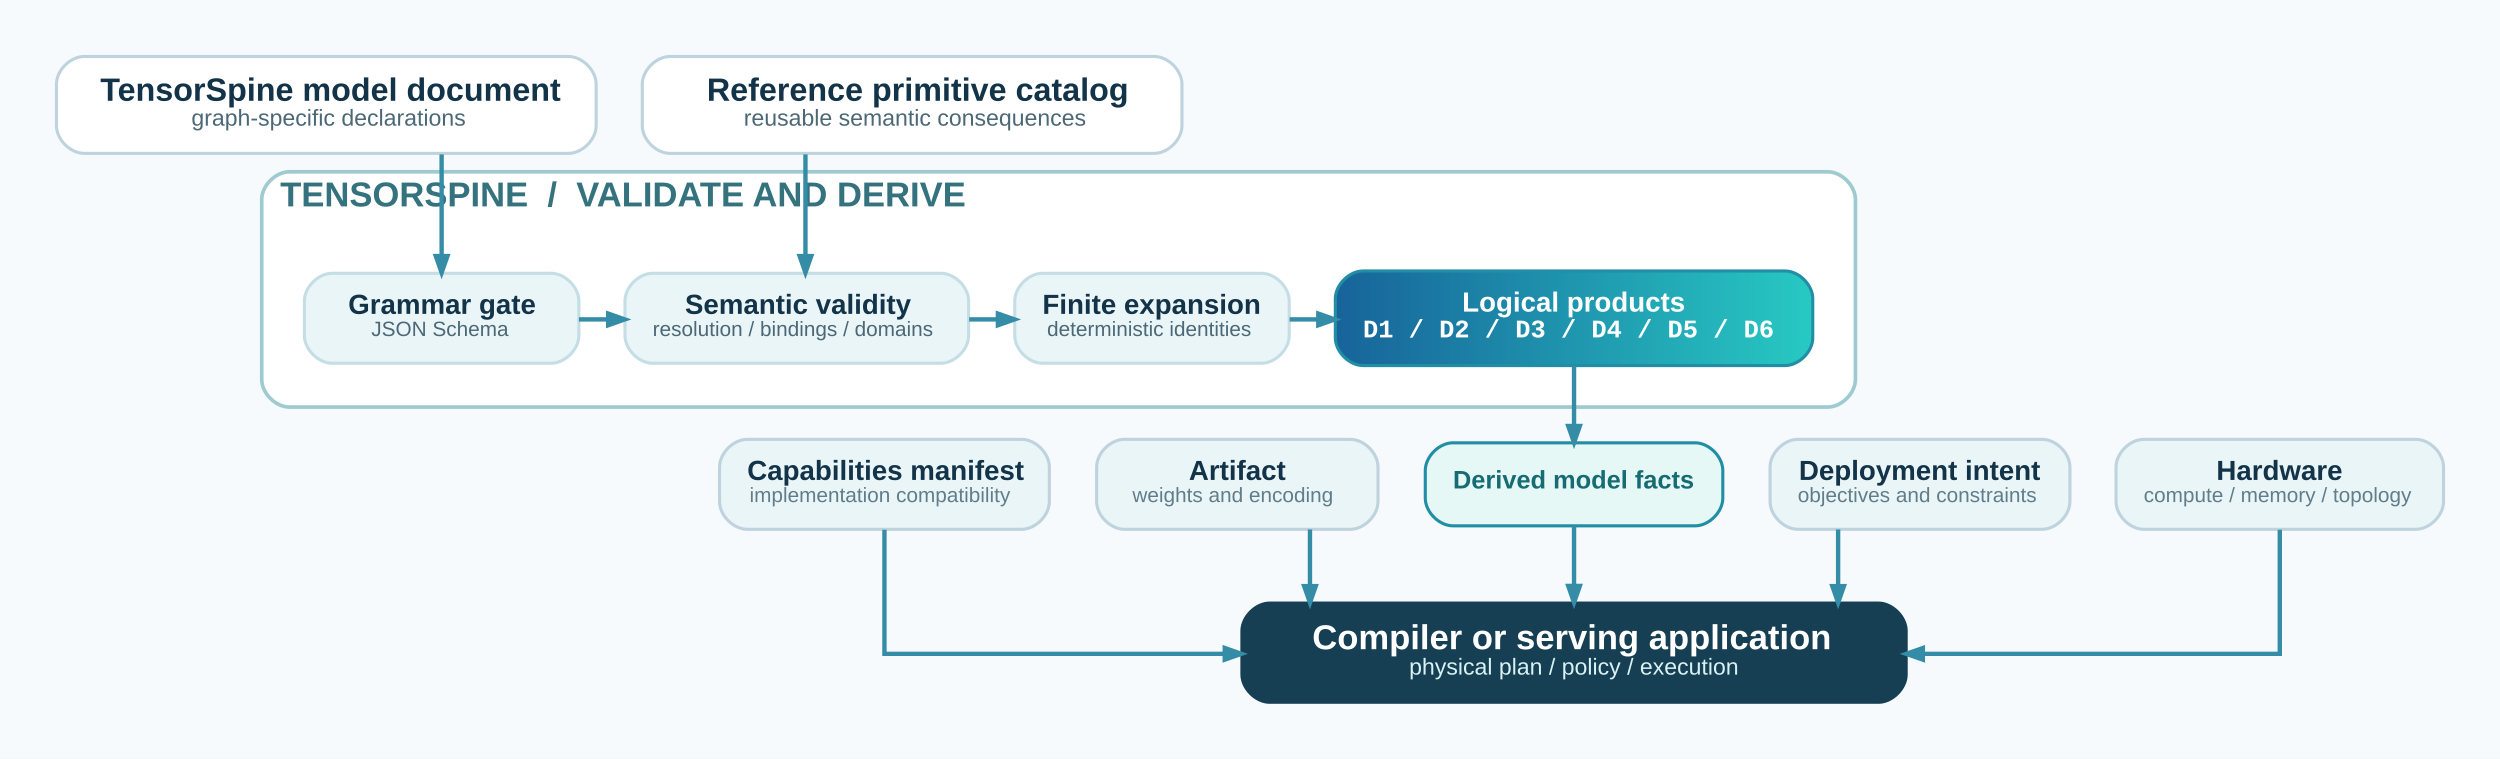
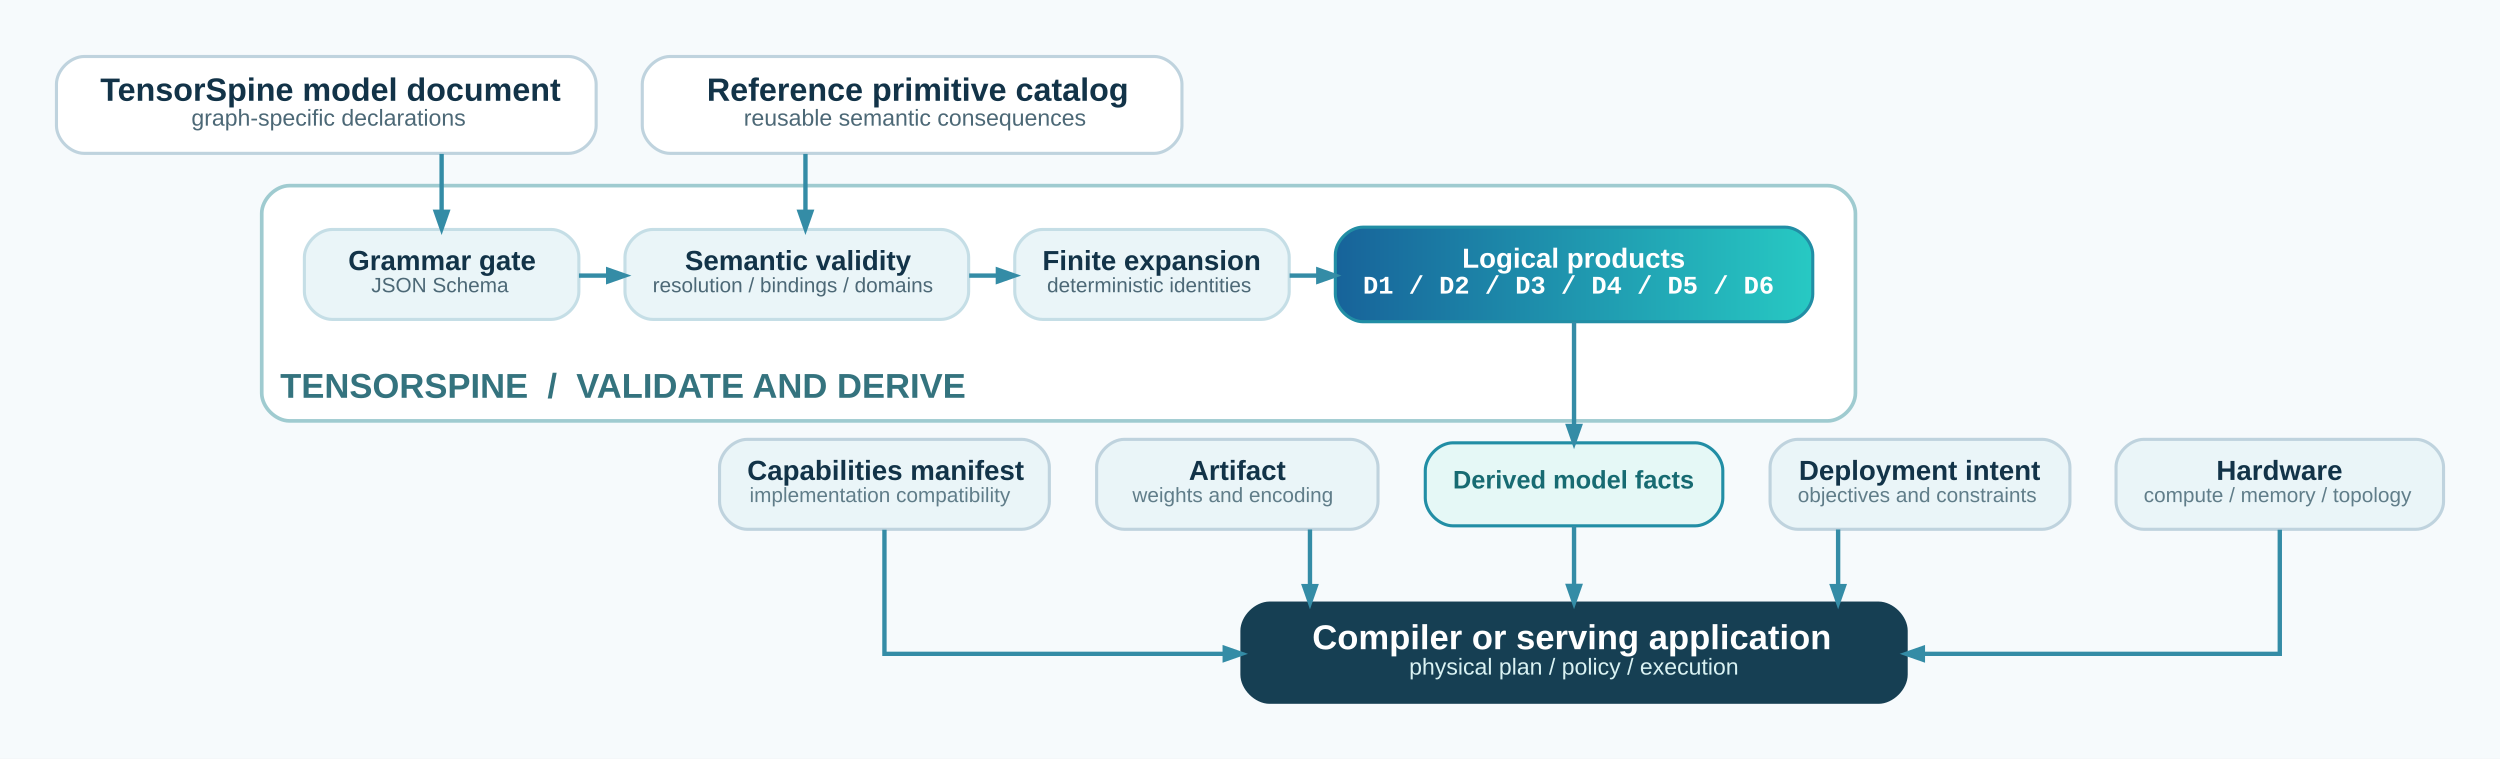
<svg xmlns="http://www.w3.org/2000/svg" width="1084pt" height="329pt" viewBox="0.00 0.00 1083.96 328.96">
  <g id="graph0" class="graph" transform="scale(1 1) rotate(0) translate(24.48 304.48)">
    <polygon fill="#f6fafc" stroke="transparent" points="-24.48,24.48 -24.48,-304.48 1059.48,-304.48 1059.48,24.48 -24.48,24.48" />
    <g id="clust2" class="cluster">
-       <path fill="#ffffff" stroke="#9fcbd0" stroke-width="1.6" d="M101,-128C101,-128 768,-128 768,-128 774,-128 780,-134 780,-140 780,-140 780,-218 780,-218 780,-224 774,-230 768,-230 768,-230 101,-230 101,-230 95,-230 89,-224 89,-218 89,-218 89,-140 89,-140 89,-134 95,-128 101,-128" />
-       <text text-anchor="start" x="97" y="-215" font-family="Arial" font-weight="bold" font-size="15.00" fill="#34737e">TENSORSPINE  /  VALIDATE AND DERIVE</text>
+       <path fill="#ffffff" stroke="#9fcbd0" stroke-width="1.6" d="M101,-122C101,-122 768,-122 768,-122 774,-122 780,-128 780,-134 780,-134 780,-212 780,-212 780,-218 774,-224 768,-224 768,-224 101,-224 101,-224 95,-224 89,-218 89,-212 89,-212 89,-134 89,-134 89,-128 95,-122 101,-122" />
+       <text text-anchor="start" x="97" y="-132" font-family="Arial" font-weight="bold" font-size="15.00" fill="#34737e">TENSORSPINE  /  VALIDATE AND DERIVE</text>
    </g>
    <g id="node1" class="node">
      <path fill="#ffffff" stroke="#bfd3de" stroke-width="1.35" d="M222,-280C222,-280 12,-280 12,-280 6,-280 0,-274 0,-268 0,-268 0,-250 0,-250 0,-244 6,-238 12,-238 12,-238 222,-238 222,-238 228,-238 234,-244 234,-250 234,-250 234,-268 234,-268 234,-274 228,-280 222,-280" />
      <text text-anchor="start" x="19" y="-260.8" font-family="Arial" font-weight="bold" font-size="14.00" fill="#123348">TensorSpine model document</text>
      <text text-anchor="start" x="58.5" y="-250" font-family="Arial" font-size="10.00" fill="#4c6876">graph-specific declarations</text>
    </g>
    <g id="node3" class="node">
-       <path fill="#eaf5f8" stroke="#c5dee6" stroke-width="1.35" d="M214.5,-186C214.5,-186 119.5,-186 119.5,-186 113.5,-186 107.5,-180 107.5,-174 107.5,-174 107.5,-159 107.5,-159 107.5,-153 113.5,-147 119.5,-147 119.5,-147 214.5,-147 214.5,-147 220.5,-147 226.5,-153 226.5,-159 226.5,-159 226.5,-174 226.5,-174 226.5,-180 220.5,-186 214.5,-186" />
-       <text text-anchor="start" x="126.5" y="-168.4" font-family="Arial" font-weight="bold" font-size="12.00" fill="#123348">Grammar gate</text>
-       <text text-anchor="start" x="136.5" y="-158.8" font-family="Arial" font-size="9.00" fill="#4c6876">JSON Schema</text>
+       <path fill="#eaf5f8" stroke="#c5dee6" stroke-width="1.35" d="M214.5,-205C214.5,-205 119.5,-205 119.5,-205 113.5,-205 107.5,-199 107.5,-193 107.5,-193 107.5,-178 107.5,-178 107.5,-172 113.5,-166 119.5,-166 119.5,-166 214.5,-166 214.5,-166 220.5,-166 226.5,-172 226.5,-178 226.5,-178 226.5,-193 226.5,-193 226.5,-199 220.5,-205 214.5,-205" />
+       <text text-anchor="start" x="126.5" y="-187.4" font-family="Arial" font-weight="bold" font-size="12.00" fill="#123348">Grammar gate</text>
+       <text text-anchor="start" x="136.5" y="-177.8" font-family="Arial" font-size="9.00" fill="#4c6876">JSON Schema</text>
    </g>
    <g id="edge8" class="edge">
-       <path fill="none" stroke="#348ca6" stroke-width="1.9" d="M167,-237.55C167,-237.55 167,-193.46 167,-193.46" />
-       <polygon fill="#348ca6" stroke="#348ca6" stroke-width="1.9" points="169.52,-193.46 167,-186.26 164.48,-193.46 169.52,-193.46" />
+       <path fill="none" stroke="#348ca6" stroke-width="1.9" d="M167,-237.74C167,-237.74 167,-212.65 167,-212.65" />
+       <polygon fill="#348ca6" stroke="#348ca6" stroke-width="1.9" points="169.52,-212.65 167,-205.45 164.48,-212.65 169.52,-212.65" />
    </g>
    <g id="node2" class="node">
      <path fill="#ffffff" stroke="#bfd3de" stroke-width="1.35" d="M476,-280C476,-280 266,-280 266,-280 260,-280 254,-274 254,-268 254,-268 254,-250 254,-250 254,-244 260,-238 266,-238 266,-238 476,-238 476,-238 482,-238 488,-244 488,-250 488,-250 488,-268 488,-268 488,-274 482,-280 476,-280" />
      <text text-anchor="start" x="282" y="-260.8" font-family="Arial" font-weight="bold" font-size="14.00" fill="#123348">Reference primitive catalog</text>
      <text text-anchor="start" x="298" y="-250" font-family="Arial" font-size="10.00" fill="#4c6876">reusable semantic consequences</text>
    </g>
    <g id="node4" class="node">
-       <path fill="#eaf5f8" stroke="#c5dee6" stroke-width="1.35" d="M383.5,-186C383.5,-186 258.5,-186 258.5,-186 252.5,-186 246.5,-180 246.5,-174 246.5,-174 246.5,-159 246.5,-159 246.5,-153 252.5,-147 258.5,-147 258.5,-147 383.5,-147 383.5,-147 389.5,-147 395.5,-153 395.5,-159 395.5,-159 395.5,-174 395.5,-174 395.5,-180 389.5,-186 383.5,-186" />
-       <text text-anchor="start" x="272.5" y="-168.4" font-family="Arial" font-weight="bold" font-size="12.00" fill="#123348">Semantic validity</text>
-       <text text-anchor="start" x="258.5" y="-158.8" font-family="Arial" font-size="9.00" fill="#4c6876">resolution / bindings / domains</text>
+       <path fill="#eaf5f8" stroke="#c5dee6" stroke-width="1.35" d="M383.5,-205C383.5,-205 258.5,-205 258.5,-205 252.5,-205 246.5,-199 246.5,-193 246.5,-193 246.5,-178 246.5,-178 246.5,-172 252.5,-166 258.5,-166 258.5,-166 383.5,-166 383.5,-166 389.5,-166 395.5,-172 395.5,-178 395.5,-178 395.5,-193 395.5,-193 395.5,-199 389.5,-205 383.5,-205" />
+       <text text-anchor="start" x="272.5" y="-187.4" font-family="Arial" font-weight="bold" font-size="12.00" fill="#123348">Semantic validity</text>
+       <text text-anchor="start" x="258.5" y="-177.8" font-family="Arial" font-size="9.00" fill="#4c6876">resolution / bindings / domains</text>
    </g>
    <g id="edge9" class="edge">
-       <path fill="none" stroke="#348ca6" stroke-width="1.9" d="M324.75,-237.55C324.75,-237.55 324.75,-193.46 324.75,-193.46" />
-       <polygon fill="#348ca6" stroke="#348ca6" stroke-width="1.9" points="327.27,-193.46 324.75,-186.26 322.23,-193.46 327.27,-193.46" />
+       <path fill="none" stroke="#348ca6" stroke-width="1.9" d="M324.75,-237.74C324.75,-237.74 324.75,-212.65 324.75,-212.65" />
+       <polygon fill="#348ca6" stroke="#348ca6" stroke-width="1.9" points="327.27,-212.65 324.75,-205.45 322.23,-212.65 327.27,-212.65" />
    </g>
    <g id="edge1" class="edge">
-       <path fill="none" stroke="#348ca6" stroke-width="1.9" d="M226.54,-166C226.54,-166 239.22,-166 239.22,-166" />
-       <polygon fill="#348ca6" stroke="#348ca6" stroke-width="1.9" points="239.22,-168.52 246.42,-166 239.22,-163.48 239.22,-168.52" />
+       <path fill="none" stroke="#348ca6" stroke-width="1.9" d="M226.54,-185C226.54,-185 239.22,-185 239.22,-185" />
+       <polygon fill="#348ca6" stroke="#348ca6" stroke-width="1.9" points="239.22,-187.52 246.42,-185 239.22,-182.48 239.22,-187.52" />
    </g>
    <g id="node5" class="node">
-       <path fill="#eaf5f8" stroke="#c5dee6" stroke-width="1.35" d="M522.5,-186C522.5,-186 427.5,-186 427.5,-186 421.5,-186 415.5,-180 415.5,-174 415.5,-174 415.5,-159 415.5,-159 415.5,-153 421.5,-147 427.5,-147 427.5,-147 522.5,-147 522.5,-147 528.5,-147 534.5,-153 534.5,-159 534.5,-159 534.5,-174 534.5,-174 534.5,-180 528.5,-186 522.5,-186" />
-       <text text-anchor="start" x="427.5" y="-168.4" font-family="Arial" font-weight="bold" font-size="12.00" fill="#123348">Finite expansion</text>
-       <text text-anchor="start" x="429.5" y="-158.8" font-family="Arial" font-size="9.00" fill="#4c6876">deterministic identities</text>
+       <path fill="#eaf5f8" stroke="#c5dee6" stroke-width="1.35" d="M522.5,-205C522.5,-205 427.5,-205 427.5,-205 421.5,-205 415.5,-199 415.5,-193 415.5,-193 415.5,-178 415.5,-178 415.5,-172 421.5,-166 427.5,-166 427.5,-166 522.5,-166 522.5,-166 528.5,-166 534.5,-172 534.5,-178 534.5,-178 534.5,-193 534.5,-193 534.5,-199 528.5,-205 522.5,-205" />
+       <text text-anchor="start" x="427.5" y="-187.4" font-family="Arial" font-weight="bold" font-size="12.00" fill="#123348">Finite expansion</text>
+       <text text-anchor="start" x="429.5" y="-177.8" font-family="Arial" font-size="9.00" fill="#4c6876">deterministic identities</text>
    </g>
    <g id="edge2" class="edge">
-       <path fill="none" stroke="#348ca6" stroke-width="1.9" d="M395.74,-166C395.74,-166 408.19,-166 408.19,-166" />
-       <polygon fill="#348ca6" stroke="#348ca6" stroke-width="1.9" points="408.19,-168.52 415.39,-166 408.19,-163.48 408.19,-168.52" />
+       <path fill="none" stroke="#348ca6" stroke-width="1.9" d="M395.74,-185C395.74,-185 408.19,-185 408.19,-185" />
+       <polygon fill="#348ca6" stroke="#348ca6" stroke-width="1.9" points="408.19,-187.52 415.39,-185 408.19,-182.48 408.19,-187.52" />
    </g>
    <g id="node6" class="node">
      <defs>
-         <linearGradient id="l_0" gradientUnits="userSpaceOnUse" x1="554.5" y1="-166.5" x2="761.5" y2="-166.5">
+         <linearGradient id="l_0" gradientUnits="userSpaceOnUse" x1="554.5" y1="-185.5" x2="761.5" y2="-185.5">
          <stop offset="0" style="stop-color:#17639a;stop-opacity:1.;" />
          <stop offset="1" style="stop-color:#27c9c3;stop-opacity:1.;" />
        </linearGradient>
      </defs>
-       <path fill="url(#l_0)" stroke="#218ea5" stroke-width="1.35" d="M749.5,-187C749.5,-187 566.5,-187 566.5,-187 560.5,-187 554.5,-181 554.5,-175 554.5,-175 554.5,-158 554.5,-158 554.5,-152 560.5,-146 566.5,-146 566.5,-146 749.5,-146 749.5,-146 755.5,-146 761.5,-152 761.5,-158 761.5,-158 761.5,-175 761.5,-175 761.5,-181 755.5,-187 749.5,-187" />
-       <text text-anchor="start" x="609.5" y="-169.4" font-family="Arial" font-weight="bold" font-size="12.00" fill="#ffffff">Logical products</text>
-       <text text-anchor="start" x="566.5" y="-158.2" font-family="Courier New" font-weight="bold" font-size="11.00" fill="#ffffff">D1 / D2 / D3 / D4 / D5 / D6</text>
+       <path fill="url(#l_0)" stroke="#218ea5" stroke-width="1.35" d="M749.5,-206C749.5,-206 566.5,-206 566.5,-206 560.5,-206 554.5,-200 554.5,-194 554.5,-194 554.5,-177 554.5,-177 554.5,-171 560.5,-165 566.5,-165 566.5,-165 749.5,-165 749.5,-165 755.5,-165 761.5,-171 761.5,-177 761.5,-177 761.5,-194 761.5,-194 761.5,-200 755.5,-206 749.5,-206" />
+       <text text-anchor="start" x="609.5" y="-188.4" font-family="Arial" font-weight="bold" font-size="12.00" fill="#ffffff">Logical products</text>
+       <text text-anchor="start" x="566.5" y="-177.2" font-family="Courier New" font-weight="bold" font-size="11.00" fill="#ffffff">D1 / D2 / D3 / D4 / D5 / D6</text>
    </g>
    <g id="edge3" class="edge">
-       <path fill="none" stroke="#348ca6" stroke-width="1.9" d="M534.67,-166C534.67,-166 547.11,-166 547.11,-166" />
-       <polygon fill="#348ca6" stroke="#348ca6" stroke-width="1.9" points="547.11,-168.52 554.31,-166 547.11,-163.48 547.11,-168.52" />
+       <path fill="none" stroke="#348ca6" stroke-width="1.9" d="M534.67,-185C534.67,-185 547.11,-185 547.11,-185" />
+       <polygon fill="#348ca6" stroke="#348ca6" stroke-width="1.9" points="547.11,-187.52 554.31,-185 547.11,-182.48 547.11,-187.52" />
    </g>
    <g id="node11" class="node">
      <path fill="#e5f8f6" stroke="#218ea5" stroke-width="1.35" d="M710.5,-112.5C710.5,-112.5 605.5,-112.5 605.5,-112.5 599.5,-112.5 593.5,-106.5 593.5,-100.5 593.5,-100.5 593.5,-88.5 593.5,-88.5 593.5,-82.5 599.5,-76.5 605.5,-76.5 605.5,-76.5 710.5,-76.5 710.5,-76.5 716.5,-76.5 722.5,-82.5 722.5,-88.5 722.5,-88.5 722.5,-100.5 722.5,-100.5 722.5,-106.5 716.5,-112.5 710.5,-112.5" />
      <text text-anchor="start" x="605.5" y="-92.7" font-family="Arial" font-weight="bold" font-size="11.00" fill="#176b72">Derived model facts</text>
    </g>
    <g id="edge10" class="edge">
-       <path fill="none" stroke="#348ca6" stroke-width="1.9" d="M658,-145.67C658,-145.67 658,-119.79 658,-119.79" />
-       <polygon fill="#348ca6" stroke="#348ca6" stroke-width="1.9" points="660.52,-119.79 658,-112.59 655.48,-119.79 660.52,-119.79" />
+       <path fill="none" stroke="#348ca6" stroke-width="1.9" d="M658,-164.85C658,-164.85 658,-119.8 658,-119.8" />
+       <polygon fill="#348ca6" stroke="#348ca6" stroke-width="1.9" points="660.52,-119.8 658,-112.6 655.48,-119.8 660.52,-119.8" />
    </g>
    <g id="node7" class="node">
      <path fill="#eaf5f8" stroke="#bfd3de" stroke-width="1.35" d="M418.5,-114C418.5,-114 299.5,-114 299.5,-114 293.5,-114 287.5,-108 287.5,-102 287.5,-102 287.5,-87 287.5,-87 287.5,-81 293.5,-75 299.5,-75 299.5,-75 418.5,-75 418.5,-75 424.5,-75 430.5,-81 430.5,-87 430.5,-87 430.5,-102 430.5,-102 430.5,-108 424.5,-114 418.5,-114" />
      <text text-anchor="start" x="299.5" y="-96.4" font-family="Arial" font-weight="bold" font-size="12.00" fill="#123348">Capabilities manifest</text>
      <text text-anchor="start" x="300.5" y="-86.8" font-family="Arial" font-size="9.00" fill="#607d89">implementation compatibility</text>
    </g>
    <g id="node8" class="node">
      <path fill="#eaf5f8" stroke="#bfd3de" stroke-width="1.35" d="M561,-114C561,-114 463,-114 463,-114 457,-114 451,-108 451,-102 451,-102 451,-87 451,-87 451,-81 457,-75 463,-75 463,-75 561,-75 561,-75 567,-75 573,-81 573,-87 573,-87 573,-102 573,-102 573,-108 567,-114 561,-114" />
      <text text-anchor="start" x="491" y="-96.4" font-family="Arial" font-weight="bold" font-size="12.00" fill="#123348">Artifact</text>
      <text text-anchor="start" x="466.5" y="-86.8" font-family="Arial" font-size="9.00" fill="#607d89">weights and encoding</text>
    </g>
    <g id="node12" class="node">
      <path fill="#163f53" stroke="#163f53" stroke-width="1.35" d="M790,-43C790,-43 526,-43 526,-43 520,-43 514,-37 514,-31 514,-31 514,-12 514,-12 514,-6 520,0 526,0 526,0 790,0 790,0 796,0 802,-6 802,-12 802,-12 802,-31 802,-31 802,-37 796,-43 790,-43" />
      <text text-anchor="start" x="544.5" y="-23" font-family="Arial" font-weight="bold" font-size="15.00" fill="#ffffff">Compiler or serving application</text>
      <text text-anchor="start" x="586.5" y="-12" font-family="Arial" font-size="10.00" fill="#d9f2f3">physical plan / policy / execution</text>
    </g>
    <g id="edge12" class="edge">
      <path fill="none" stroke="#348ca6" stroke-width="1.9" d="M359,-74.8C359,-53.03 359,-21 359,-21 359,-21 506.55,-21 506.55,-21" />
      <polygon fill="#348ca6" stroke="#348ca6" stroke-width="1.9" points="506.55,-23.52 513.75,-21 506.55,-18.48 506.55,-23.52" />
    </g>
    <g id="edge13" class="edge">
      <path fill="none" stroke="#348ca6" stroke-width="1.9" d="M543.5,-74.94C543.5,-74.94 543.5,-50.37 543.5,-50.37" />
      <polygon fill="#348ca6" stroke="#348ca6" stroke-width="1.9" points="546.02,-50.37 543.5,-43.17 540.98,-50.37 546.02,-50.37" />
    </g>
    <g id="node9" class="node">
      <path fill="#eaf5f8" stroke="#bfd3de" stroke-width="1.35" d="M861,-114C861,-114 755,-114 755,-114 749,-114 743,-108 743,-102 743,-102 743,-87 743,-87 743,-81 749,-75 755,-75 755,-75 861,-75 861,-75 867,-75 873,-81 873,-87 873,-87 873,-102 873,-102 873,-108 867,-114 861,-114" />
      <text text-anchor="start" x="755.5" y="-96.4" font-family="Arial" font-weight="bold" font-size="12.00" fill="#123348">Deployment intent</text>
      <text text-anchor="start" x="755" y="-86.8" font-family="Arial" font-size="9.00" fill="#607d89">objectives and constraints</text>
    </g>
    <g id="node10" class="node">
      <path fill="#eaf5f8" stroke="#bfd3de" stroke-width="1.35" d="M1023,-114C1023,-114 905,-114 905,-114 899,-114 893,-108 893,-102 893,-102 893,-87 893,-87 893,-81 899,-75 905,-75 905,-75 1023,-75 1023,-75 1029,-75 1035,-81 1035,-87 1035,-87 1035,-102 1035,-102 1035,-108 1029,-114 1023,-114" />
      <text text-anchor="start" x="936.5" y="-96.4" font-family="Arial" font-weight="bold" font-size="12.00" fill="#123348">Hardware</text>
      <text text-anchor="start" x="905" y="-86.8" font-family="Arial" font-size="9.00" fill="#607d89">compute / memory / topology</text>
    </g>
    <g id="edge14" class="edge">
      <path fill="none" stroke="#348ca6" stroke-width="1.9" d="M772.5,-74.94C772.5,-74.94 772.5,-50.37 772.5,-50.37" />
      <polygon fill="#348ca6" stroke="#348ca6" stroke-width="1.9" points="775.02,-50.37 772.5,-43.17 769.98,-50.37 775.02,-50.37" />
    </g>
    <g id="edge15" class="edge">
      <path fill="none" stroke="#348ca6" stroke-width="1.9" d="M964,-74.8C964,-53.03 964,-21 964,-21 964,-21 809.24,-21 809.24,-21" />
      <polygon fill="#348ca6" stroke="#348ca6" stroke-width="1.9" points="809.24,-18.48 802.04,-21 809.24,-23.52 809.24,-18.48" />
    </g>
    <g id="edge11" class="edge">
      <path fill="none" stroke="#348ca6" stroke-width="1.9" d="M658,-76.46C658,-76.46 658,-50.44 658,-50.44" />
      <polygon fill="#348ca6" stroke="#348ca6" stroke-width="1.9" points="660.52,-50.44 658,-43.24 655.48,-50.44 660.52,-50.44" />
    </g>
  </g>
</svg>
